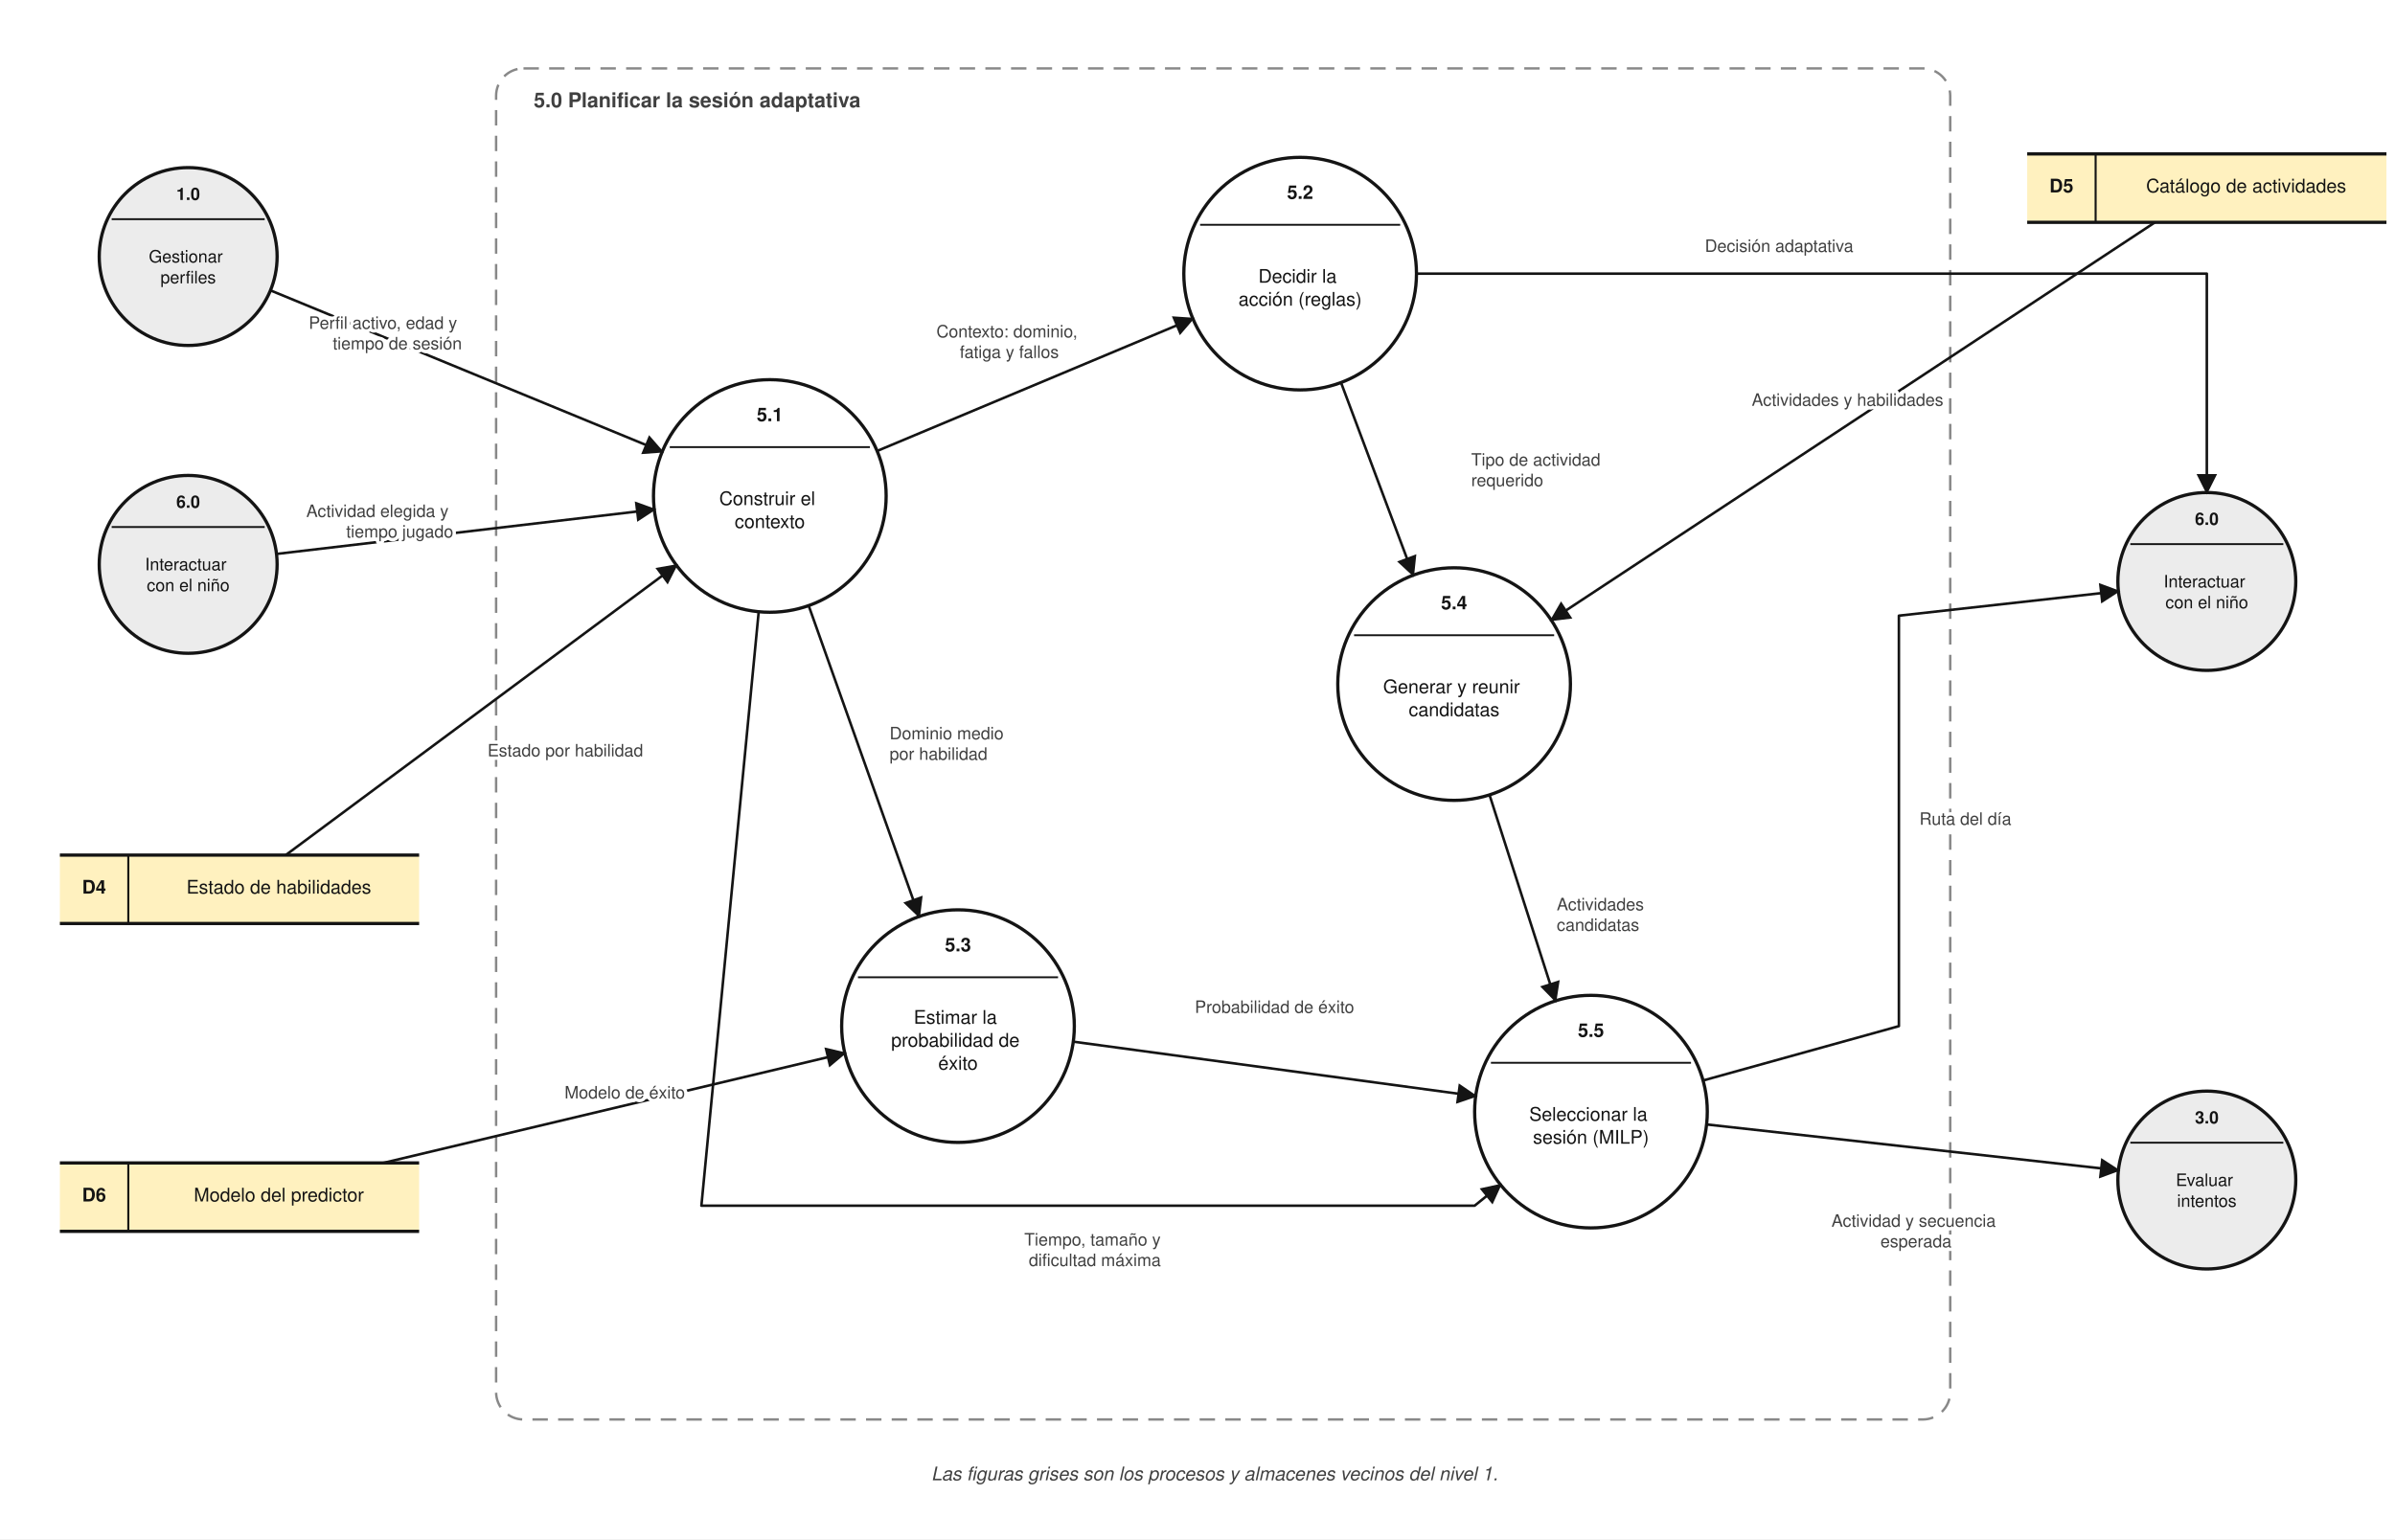
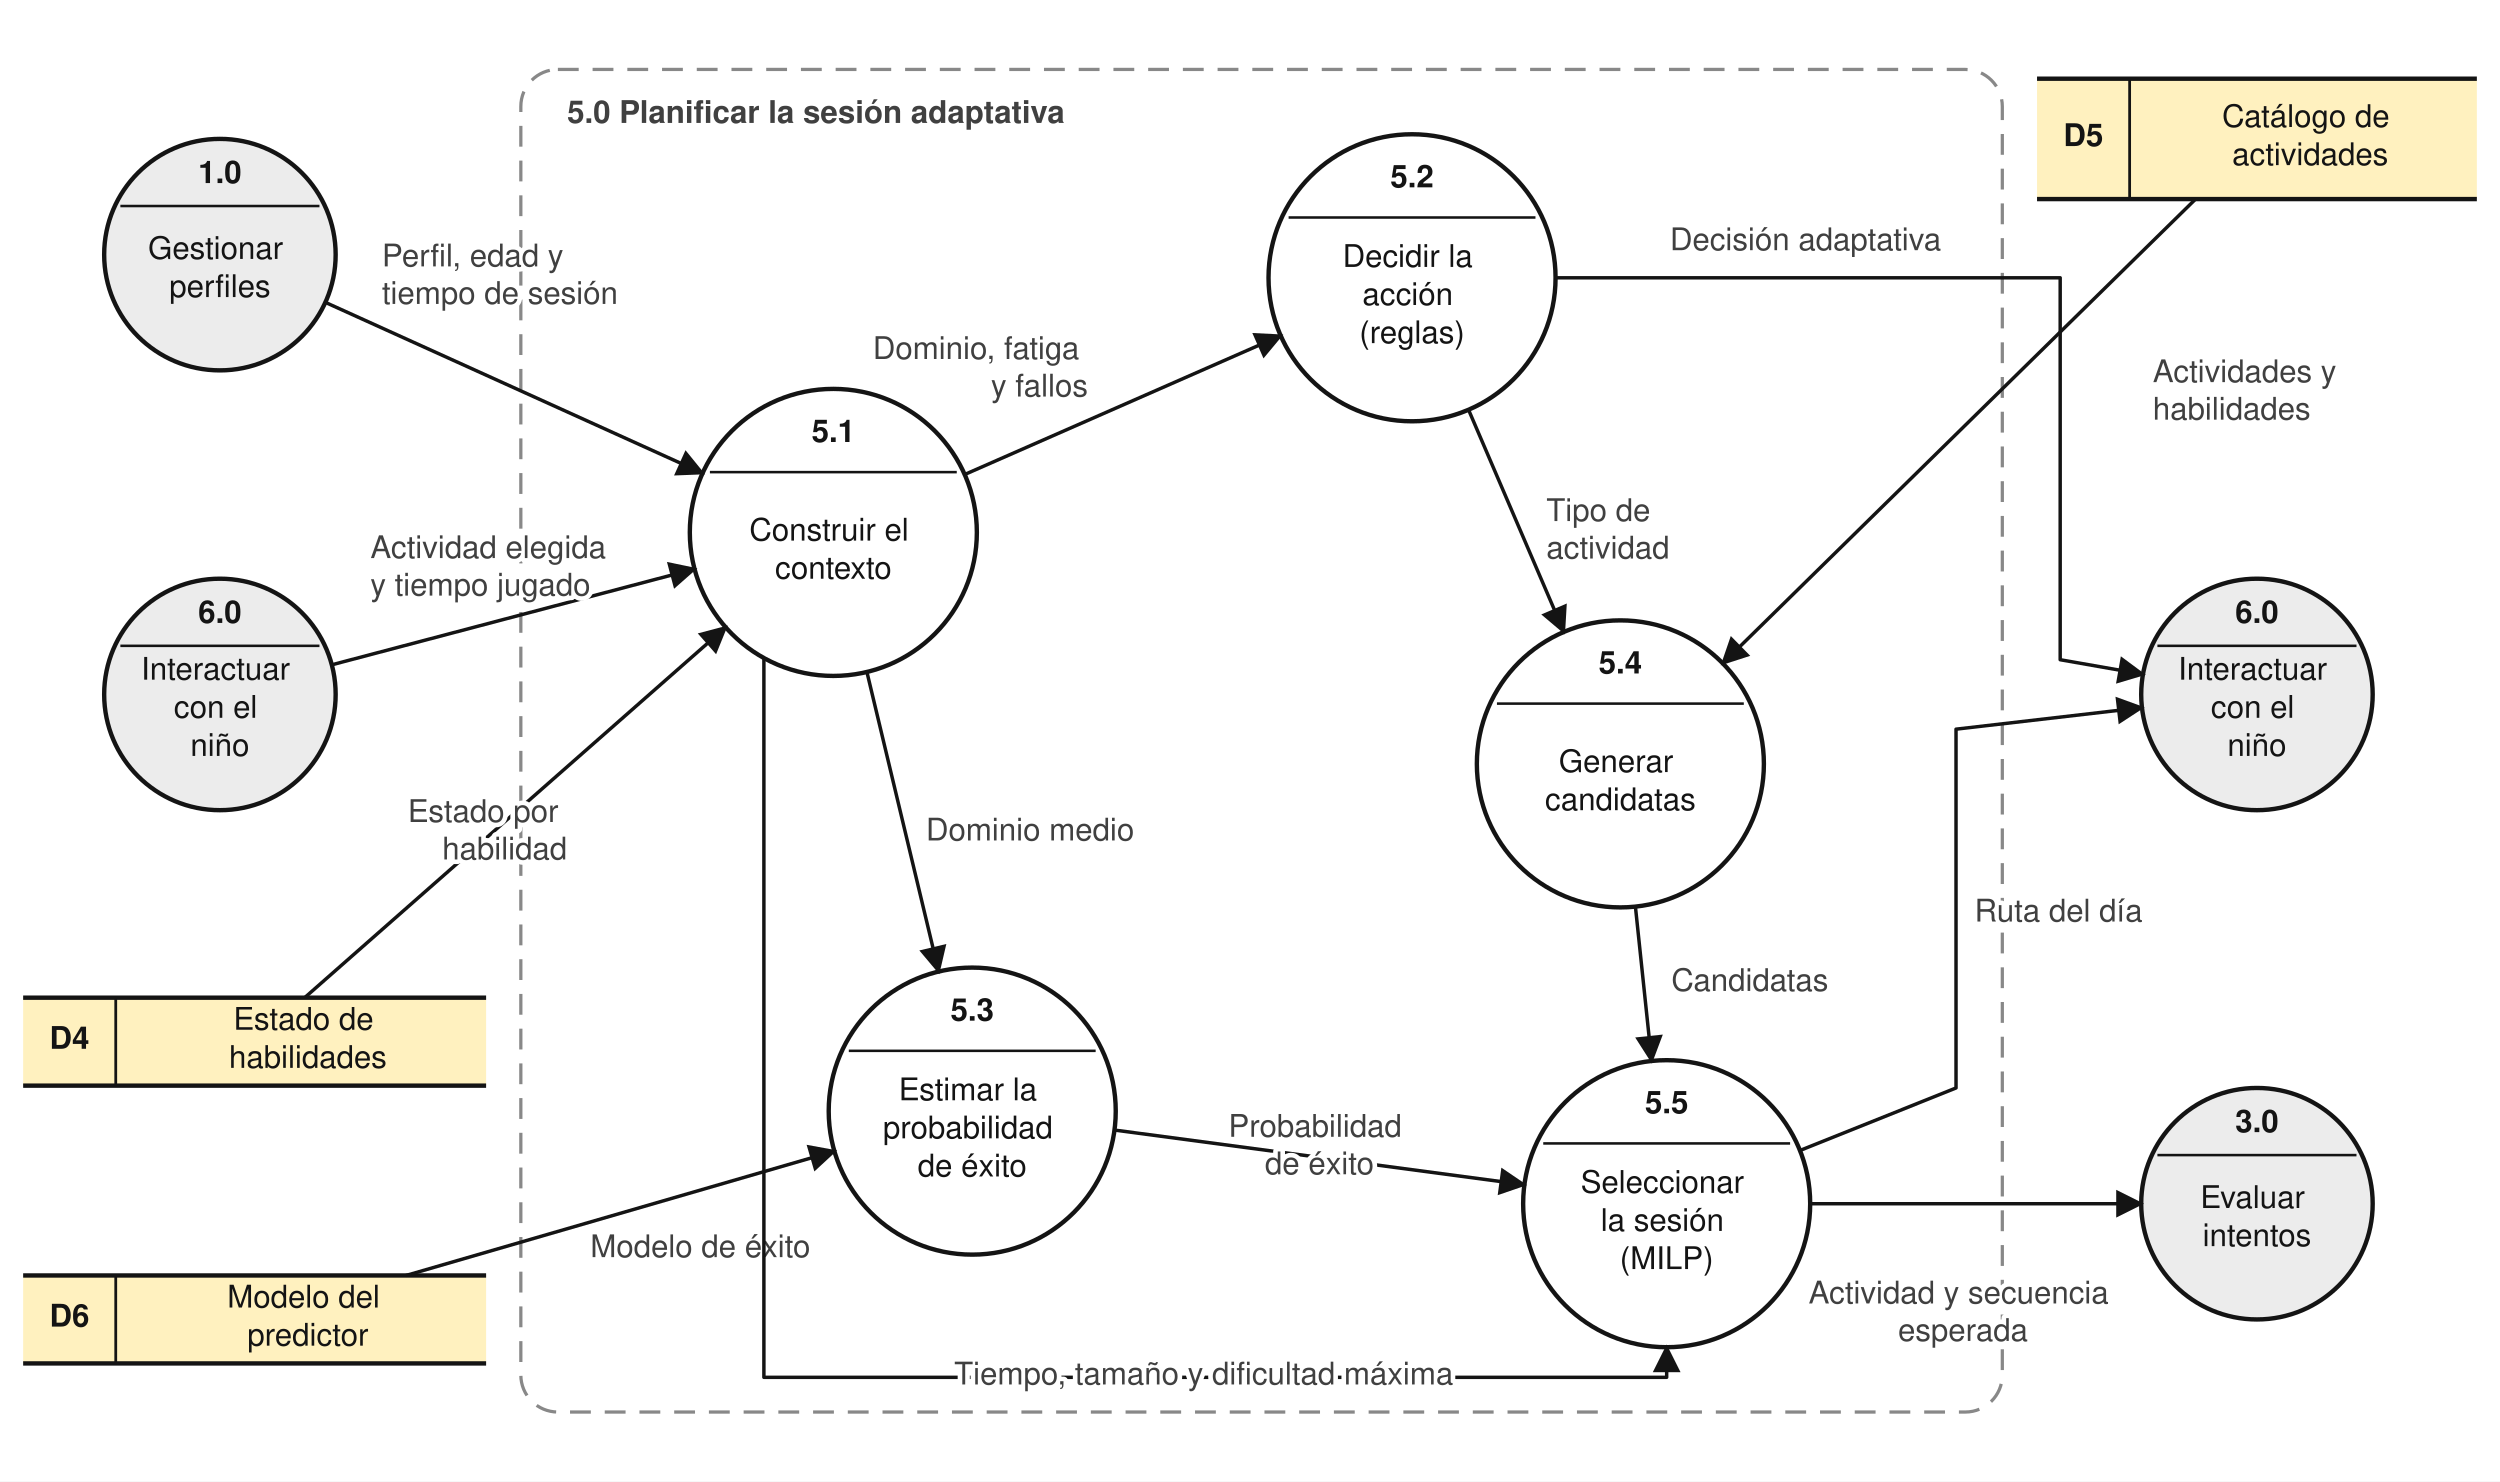
- <svg xmlns="http://www.w3.org/2000/svg" viewBox="0 0 1400 900" font-family="Helvetica, Arial, sans-serif" role="img" aria-label="DFD nivel 2: explosión del proceso 5.0" width="1400" height="900">
-   <rect width="1400" height="900" fill="#fff" />
+ <svg xmlns="http://www.w3.org/2000/svg" viewBox="0 0 1080 640" font-family="Helvetica, Arial, sans-serif" role="img" aria-label="DFD nivel 2: explosión del proceso 5.0" width="1080" height="640">
+   <rect width="1080" height="640" fill="#fff" />
  <defs>
    <marker id="arr" viewBox="0 0 10 10" refX="9" refY="5" markerWidth="8" markerHeight="8" orient="auto-start-reverse">
      <path d="M0,0 L10,5 L0,10 z" fill="#141414" />
    </marker>
    <marker id="arrO" viewBox="0 0 10 10" refX="9" refY="5" markerWidth="8" markerHeight="8" orient="auto-start-reverse">
      <path d="M0,0 L10,5 L0,10 z" fill="#fff" stroke="#141414" stroke-width="1.2" />
    </marker>
    <marker id="dot" viewBox="0 0 10 10" refX="5" refY="5" markerWidth="7" markerHeight="7">
      <circle cx="5" cy="5" r="3.6" fill="#fff" stroke="#141414" stroke-width="1.4" />
    </marker>
    <marker id="arrR" viewBox="0 0 10 10" refX="9" refY="5" markerWidth="8" markerHeight="8" orient="auto-start-reverse">
      <path d="M0,0 L10,5 L0,10 z" fill="#B3261E" />
    </marker>
  </defs>
-   <rect x="290" y="40" width="850" height="790" rx="16" fill="none" stroke="#888" stroke-width="1.4" stroke-dasharray="9 6" />
-   <text x="312" y="60.0" font-size="12" text-anchor="start" dominant-baseline="central" font-weight="700" fill="#404040">5.0 Planificar la sesión adaptativa</text>
-   <circle cx="110" cy="150" r="52" fill="#ECECEC" stroke="#141414" stroke-width="1.9" />
-   <line x1="65.28" y1="128.16" x2="154.72" y2="128.16" stroke="#141414" stroke-width="1.1" />
-   <text x="110" y="114.64" font-size="10" text-anchor="middle" dominant-baseline="central" font-weight="700" fill="#141414">1.0</text>
-   <text x="110" y="151.18" font-size="10" text-anchor="middle" dominant-baseline="central" font-weight="500" fill="#141414">
-     <tspan x="110" dy="0">Gestionar</tspan>
-     <tspan x="110" dy="12.2">perfiles</tspan>
+   <rect x="225" y="30" width="640" height="580" rx="16" fill="none" stroke="#888" stroke-width="1.4" stroke-dasharray="9 6" />
+   <text x="245" y="50.0" font-size="13.5" text-anchor="start" dominant-baseline="central" font-weight="700" fill="#404040">5.0 Planificar la sesión adaptativa</text>
+   <circle cx="95" cy="110" r="50" fill="#ECECEC" stroke="#141414" stroke-width="1.9" />
+   <line x1="52.0" y1="89.0" x2="138.0" y2="89.0" stroke="#141414" stroke-width="1.1" />
+   <text x="95" y="76.0" font-size="13.5" text-anchor="middle" dominant-baseline="central" font-weight="700" fill="#141414">1.0</text>
+   <text x="95" y="108.765" font-size="13.5" text-anchor="middle" dominant-baseline="central" font-weight="500" fill="#141414">
+     <tspan x="95" dy="0">Gestionar</tspan>
+     <tspan x="95" dy="16.47">perfiles</tspan>
  </text>
-   <circle cx="110" cy="330" r="52" fill="#ECECEC" stroke="#141414" stroke-width="1.9" />
-   <line x1="65.28" y1="308.16" x2="154.72" y2="308.16" stroke="#141414" stroke-width="1.1" />
-   <text x="110" y="294.64" font-size="10" text-anchor="middle" dominant-baseline="central" font-weight="700" fill="#141414">6.0</text>
-   <text x="110" y="331.18" font-size="10" text-anchor="middle" dominant-baseline="central" font-weight="500" fill="#141414">
-     <tspan x="110" dy="0">Interactuar</tspan>
-     <tspan x="110" dy="12.2">con el niño</tspan>
+   <circle cx="95" cy="300" r="50" fill="#ECECEC" stroke="#141414" stroke-width="1.9" />
+   <line x1="52.0" y1="279.0" x2="138.0" y2="279.0" stroke="#141414" stroke-width="1.1" />
+   <text x="95" y="266.0" font-size="13.5" text-anchor="middle" dominant-baseline="central" font-weight="700" fill="#141414">6.0</text>
+   <text x="95" y="290.53" font-size="13.5" text-anchor="middle" dominant-baseline="central" font-weight="500" fill="#141414">
+     <tspan x="95" dy="0">Interactuar</tspan>
+     <tspan x="95" dy="16.47">con el</tspan>
+     <tspan x="95" dy="16.47">niño</tspan>
  </text>
-   <rect x="35.0" y="500.0" width="210" height="40" fill="#FFF1BF" stroke="none" />
-   <line x1="35.0" y1="500.0" x2="245.0" y2="500.0" stroke="#141414" stroke-width="1.9" />
-   <line x1="35.0" y1="540.0" x2="245.0" y2="540.0" stroke="#141414" stroke-width="1.9" />
-   <line x1="75.0" y1="500.0" x2="75.0" y2="540.0" stroke="#141414" stroke-width="1.2" />
-   <text x="55.0" y="520.0" font-size="11" text-anchor="middle" dominant-baseline="central" font-weight="700" fill="#141414">D4</text>
-   <text x="163.0" y="520.0" font-size="11" text-anchor="middle" dominant-baseline="central" font-weight="500" fill="#141414">Estado de habilidades</text>
-   <rect x="35.0" y="680.0" width="210" height="40" fill="#FFF1BF" stroke="none" />
-   <line x1="35.0" y1="680.0" x2="245.0" y2="680.0" stroke="#141414" stroke-width="1.9" />
-   <line x1="35.0" y1="720.0" x2="245.0" y2="720.0" stroke="#141414" stroke-width="1.9" />
-   <line x1="75.0" y1="680.0" x2="75.0" y2="720.0" stroke="#141414" stroke-width="1.2" />
-   <text x="55.0" y="700.0" font-size="11" text-anchor="middle" dominant-baseline="central" font-weight="700" fill="#141414">D6</text>
-   <text x="163.0" y="700.0" font-size="11" text-anchor="middle" dominant-baseline="central" font-weight="500" fill="#141414">Modelo del predictor</text>
-   <rect x="1185.0" y="90.0" width="210" height="40" fill="#FFF1BF" stroke="none" />
-   <line x1="1185.0" y1="90.0" x2="1395.0" y2="90.0" stroke="#141414" stroke-width="1.9" />
-   <line x1="1185.0" y1="130.0" x2="1395.0" y2="130.0" stroke="#141414" stroke-width="1.9" />
-   <line x1="1225.0" y1="90.0" x2="1225.0" y2="130.0" stroke="#141414" stroke-width="1.2" />
-   <text x="1205.0" y="110.0" font-size="11" text-anchor="middle" dominant-baseline="central" font-weight="700" fill="#141414">D5</text>
-   <text x="1313.0" y="110.0" font-size="11" text-anchor="middle" dominant-baseline="central" font-weight="500" fill="#141414">Catálogo de actividades</text>
-   <circle cx="1290" cy="340" r="52" fill="#ECECEC" stroke="#141414" stroke-width="1.9" />
-   <line x1="1245.28" y1="318.16" x2="1334.72" y2="318.16" stroke="#141414" stroke-width="1.1" />
-   <text x="1290" y="304.64" font-size="10" text-anchor="middle" dominant-baseline="central" font-weight="700" fill="#141414">6.0</text>
-   <text x="1290" y="341.18" font-size="10" text-anchor="middle" dominant-baseline="central" font-weight="500" fill="#141414">
-     <tspan x="1290" dy="0">Interactuar</tspan>
-     <tspan x="1290" dy="12.2">con el niño</tspan>
+   <rect x="10.0" y="431.0" width="200" height="38" fill="#FFF1BF" stroke="none" />
+   <line x1="10.0" y1="431.0" x2="210.0" y2="431.0" stroke="#141414" stroke-width="1.9" />
+   <line x1="10.0" y1="469.0" x2="210.0" y2="469.0" stroke="#141414" stroke-width="1.9" />
+   <line x1="50.0" y1="431.0" x2="50.0" y2="469.0" stroke="#141414" stroke-width="1.2" />
+   <text x="30.0" y="450.0" font-size="13.5" text-anchor="middle" dominant-baseline="central" font-weight="700" fill="#141414">D4</text>
+   <text x="133.0" y="441.765" font-size="13.5" text-anchor="middle" dominant-baseline="central" font-weight="500" fill="#141414">
+     <tspan x="133.0" dy="0">Estado de</tspan>
+     <tspan x="133.0" dy="16.47">habilidades</tspan>
  </text>
-   <circle cx="1290" cy="690" r="52" fill="#ECECEC" stroke="#141414" stroke-width="1.9" />
-   <line x1="1245.28" y1="668.16" x2="1334.72" y2="668.16" stroke="#141414" stroke-width="1.1" />
-   <text x="1290" y="654.64" font-size="10" text-anchor="middle" dominant-baseline="central" font-weight="700" fill="#141414">3.0</text>
-   <text x="1290" y="691.18" font-size="10" text-anchor="middle" dominant-baseline="central" font-weight="500" fill="#141414">
-     <tspan x="1290" dy="0">Evaluar</tspan>
-     <tspan x="1290" dy="12.2">intentos</tspan>
+   <rect x="10.0" y="551.0" width="200" height="38" fill="#FFF1BF" stroke="none" />
+   <line x1="10.0" y1="551.0" x2="210.0" y2="551.0" stroke="#141414" stroke-width="1.9" />
+   <line x1="10.0" y1="589.0" x2="210.0" y2="589.0" stroke="#141414" stroke-width="1.9" />
+   <line x1="50.0" y1="551.0" x2="50.0" y2="589.0" stroke="#141414" stroke-width="1.2" />
+   <text x="30.0" y="570.0" font-size="13.5" text-anchor="middle" dominant-baseline="central" font-weight="700" fill="#141414">D6</text>
+   <text x="133.0" y="561.765" font-size="13.5" text-anchor="middle" dominant-baseline="central" font-weight="500" fill="#141414">
+     <tspan x="133.0" dy="0">Modelo del</tspan>
+     <tspan x="133.0" dy="16.47">predictor</tspan>
  </text>
-   <circle cx="450" cy="290" r="68" fill="#fff" stroke="#141414" stroke-width="1.9" />
-   <line x1="391.52" y1="261.44" x2="508.48" y2="261.44" stroke="#141414" stroke-width="1.1" />
-   <text x="450" y="243.76" font-size="11" text-anchor="middle" dominant-baseline="central" font-weight="700" fill="#141414">5.1</text>
-   <text x="450" y="292.81" font-size="11" text-anchor="middle" dominant-baseline="central" font-weight="500" fill="#141414">
-     <tspan x="450" dy="0">Construir el</tspan>
-     <tspan x="450" dy="13.42">contexto</tspan>
+   <rect x="880.0" y="34.0" width="190" height="52" fill="#FFF1BF" stroke="none" />
+   <line x1="880.0" y1="34.0" x2="1070.0" y2="34.0" stroke="#141414" stroke-width="1.9" />
+   <line x1="880.0" y1="86.0" x2="1070.0" y2="86.0" stroke="#141414" stroke-width="1.9" />
+   <line x1="920.0" y1="34.0" x2="920.0" y2="86.0" stroke="#141414" stroke-width="1.2" />
+   <text x="900.0" y="60.0" font-size="13.5" text-anchor="middle" dominant-baseline="central" font-weight="700" fill="#141414">D5</text>
+   <text x="998.0" y="51.765" font-size="13.5" text-anchor="middle" dominant-baseline="central" font-weight="500" fill="#141414">
+     <tspan x="998.0" dy="0">Catálogo de</tspan>
+     <tspan x="998.0" dy="16.47">actividades</tspan>
  </text>
-   <circle cx="760" cy="160" r="68" fill="#fff" stroke="#141414" stroke-width="1.9" />
-   <line x1="701.52" y1="131.44" x2="818.48" y2="131.44" stroke="#141414" stroke-width="1.1" />
-   <text x="760" y="113.76" font-size="11" text-anchor="middle" dominant-baseline="central" font-weight="700" fill="#141414">5.2</text>
-   <text x="760" y="162.81" font-size="11" text-anchor="middle" dominant-baseline="central" font-weight="500" fill="#141414">
-     <tspan x="760" dy="0">Decidir la</tspan>
-     <tspan x="760" dy="13.42">acción (reglas)</tspan>
+   <circle cx="975" cy="300" r="50" fill="#ECECEC" stroke="#141414" stroke-width="1.9" />
+   <line x1="932.0" y1="279.0" x2="1018.0" y2="279.0" stroke="#141414" stroke-width="1.1" />
+   <text x="975" y="266.0" font-size="13.5" text-anchor="middle" dominant-baseline="central" font-weight="700" fill="#141414">6.0</text>
+   <text x="975" y="290.53" font-size="13.5" text-anchor="middle" dominant-baseline="central" font-weight="500" fill="#141414">
+     <tspan x="975" dy="0">Interactuar</tspan>
+     <tspan x="975" dy="16.47">con el</tspan>
+     <tspan x="975" dy="16.47">niño</tspan>
  </text>
-   <circle cx="560" cy="600" r="68" fill="#fff" stroke="#141414" stroke-width="1.9" />
-   <line x1="501.52" y1="571.44" x2="618.48" y2="571.44" stroke="#141414" stroke-width="1.1" />
-   <text x="560" y="553.76" font-size="11" text-anchor="middle" dominant-baseline="central" font-weight="700" fill="#141414">5.3</text>
-   <text x="560" y="596.1" font-size="11" text-anchor="middle" dominant-baseline="central" font-weight="500" fill="#141414">
-     <tspan x="560" dy="0">Estimar la</tspan>
-     <tspan x="560" dy="13.42">probabilidad de</tspan>
-     <tspan x="560" dy="13.42">éxito</tspan>
+   <circle cx="975" cy="520" r="50" fill="#ECECEC" stroke="#141414" stroke-width="1.9" />
+   <line x1="932.0" y1="499.0" x2="1018.0" y2="499.0" stroke="#141414" stroke-width="1.1" />
+   <text x="975" y="486.0" font-size="13.5" text-anchor="middle" dominant-baseline="central" font-weight="700" fill="#141414">3.0</text>
+   <text x="975" y="518.765" font-size="13.5" text-anchor="middle" dominant-baseline="central" font-weight="500" fill="#141414">
+     <tspan x="975" dy="0">Evaluar</tspan>
+     <tspan x="975" dy="16.47">intentos</tspan>
  </text>
-   <circle cx="850" cy="400" r="68" fill="#fff" stroke="#141414" stroke-width="1.9" />
-   <line x1="791.52" y1="371.44" x2="908.48" y2="371.44" stroke="#141414" stroke-width="1.1" />
-   <text x="850" y="353.76" font-size="11" text-anchor="middle" dominant-baseline="central" font-weight="700" fill="#141414">5.4</text>
-   <text x="850" y="402.81" font-size="11" text-anchor="middle" dominant-baseline="central" font-weight="500" fill="#141414">
-     <tspan x="850" dy="0">Generar y reunir</tspan>
-     <tspan x="850" dy="13.42">candidatas</tspan>
+   <circle cx="360" cy="230" r="62" fill="#fff" stroke="#141414" stroke-width="1.9" />
+   <line x1="306.68" y1="203.96" x2="413.32" y2="203.96" stroke="#141414" stroke-width="1.1" />
+   <text x="360" y="187.84" font-size="13.5" text-anchor="middle" dominant-baseline="central" font-weight="700" fill="#141414">5.1</text>
+   <text x="360" y="230.445" font-size="13.5" text-anchor="middle" dominant-baseline="central" font-weight="500" fill="#141414">
+     <tspan x="360" dy="0">Construir el</tspan>
+     <tspan x="360" dy="16.47">contexto</tspan>
  </text>
-   <circle cx="930" cy="650" r="68" fill="#fff" stroke="#141414" stroke-width="1.9" />
-   <line x1="871.52" y1="621.44" x2="988.48" y2="621.44" stroke="#141414" stroke-width="1.1" />
-   <text x="930" y="603.76" font-size="11" text-anchor="middle" dominant-baseline="central" font-weight="700" fill="#141414">5.5</text>
-   <text x="930" y="652.81" font-size="11" text-anchor="middle" dominant-baseline="central" font-weight="500" fill="#141414">
-     <tspan x="930" dy="0">Seleccionar la</tspan>
-     <tspan x="930" dy="13.42">sesión (MILP)</tspan>
+   <circle cx="610" cy="120" r="62" fill="#fff" stroke="#141414" stroke-width="1.9" />
+   <line x1="556.68" y1="93.96" x2="663.32" y2="93.96" stroke="#141414" stroke-width="1.1" />
+   <text x="610" y="77.84" font-size="13.5" text-anchor="middle" dominant-baseline="central" font-weight="700" fill="#141414">5.2</text>
+   <text x="610" y="112.21" font-size="13.5" text-anchor="middle" dominant-baseline="central" font-weight="500" fill="#141414">
+     <tspan x="610" dy="0">Decidir la</tspan>
+     <tspan x="610" dy="16.47">acción</tspan>
+     <tspan x="610" dy="16.47">(reglas)</tspan>
  </text>
-   <path d="M158.1,169.8 L387.1,264.1" fill="none" stroke="#141414" stroke-width="1.5" marker-end="url(#arr)" stroke-linejoin="round" />
-   <text x="270" y="190" font-size="10" text-anchor="end" dominant-baseline="central" font-weight="500" fill="#404040" paint-order="stroke" stroke="#fff" stroke-width="4" stroke-linejoin="round">
-     <tspan x="270" dy="0">Perfil activo, edad y</tspan>
-     <tspan x="270" dy="12.0">tiempo de sesión</tspan>
+   <circle cx="420" cy="480" r="62" fill="#fff" stroke="#141414" stroke-width="1.9" />
+   <line x1="366.68" y1="453.96" x2="473.32" y2="453.96" stroke="#141414" stroke-width="1.1" />
+   <text x="420" y="437.84" font-size="13.5" text-anchor="middle" dominant-baseline="central" font-weight="700" fill="#141414">5.3</text>
+   <text x="420" y="472.21" font-size="13.5" text-anchor="middle" dominant-baseline="central" font-weight="500" fill="#141414">
+     <tspan x="420" dy="0">Estimar la</tspan>
+     <tspan x="420" dy="16.47">probabilidad</tspan>
+     <tspan x="420" dy="16.47">de éxito</tspan>
  </text>
-   <path d="M161.6,323.9 L382.5,297.9" fill="none" stroke="#141414" stroke-width="1.5" marker-end="url(#arr)" stroke-linejoin="round" />
-   <text x="265" y="300" font-size="10" text-anchor="end" dominant-baseline="central" font-weight="500" fill="#404040" paint-order="stroke" stroke="#fff" stroke-width="4" stroke-linejoin="round">
-     <tspan x="265" dy="0">Actividad elegida y</tspan>
-     <tspan x="265" dy="12.0">tiempo jugado</tspan>
+   <circle cx="700" cy="330" r="62" fill="#fff" stroke="#141414" stroke-width="1.9" />
+   <line x1="646.68" y1="303.96" x2="753.32" y2="303.96" stroke="#141414" stroke-width="1.1" />
+   <text x="700" y="287.84" font-size="13.5" text-anchor="middle" dominant-baseline="central" font-weight="700" fill="#141414">5.4</text>
+   <text x="700" y="330.445" font-size="13.5" text-anchor="middle" dominant-baseline="central" font-weight="500" fill="#141414">
+     <tspan x="700" dy="0">Generar</tspan>
+     <tspan x="700" dy="16.47">candidatas</tspan>
  </text>
-   <path d="M167.0,500.0 L395.4,330.5" fill="none" stroke="#141414" stroke-width="1.5" marker-end="url(#arr)" stroke-linejoin="round" />
-   <text x="285" y="440" font-size="10" text-anchor="start" dominant-baseline="central" font-weight="500" fill="#404040" paint-order="stroke" stroke="#fff" stroke-width="4" stroke-linejoin="round">
-     <tspan x="285" dy="0">Estado por habilidad</tspan>
+   <circle cx="720" cy="520" r="62" fill="#fff" stroke="#141414" stroke-width="1.9" />
+   <line x1="666.68" y1="493.96" x2="773.32" y2="493.96" stroke="#141414" stroke-width="1.1" />
+   <text x="720" y="477.84" font-size="13.5" text-anchor="middle" dominant-baseline="central" font-weight="700" fill="#141414">5.5</text>
+   <text x="720" y="512.21" font-size="13.5" text-anchor="middle" dominant-baseline="central" font-weight="500" fill="#141414">
+     <tspan x="720" dy="0">Seleccionar</tspan>
+     <tspan x="720" dy="16.47">la sesión</tspan>
+     <tspan x="720" dy="16.47">(MILP)</tspan>
  </text>
-   <path d="M224.0,680.0 L493.8,615.8" fill="none" stroke="#141414" stroke-width="1.5" marker-end="url(#arr)" stroke-linejoin="round" />
-   <text x="330" y="640" font-size="10" text-anchor="start" dominant-baseline="central" font-weight="500" fill="#404040" paint-order="stroke" stroke="#fff" stroke-width="4" stroke-linejoin="round">
-     <tspan x="330" dy="0">Modelo de éxito</tspan>
+   <path d="M140.5,130.6 L303.5,204.4" fill="none" stroke="#141414" stroke-width="1.5" marker-end="url(#arr)" stroke-linejoin="round" />
+   <text x="165" y="112" font-size="13.5" text-anchor="start" dominant-baseline="central" font-weight="500" fill="#404040" paint-order="stroke" stroke="#fff" stroke-width="4" stroke-linejoin="round">
+     <tspan x="165" dy="0">Perfil, edad y</tspan>
+     <tspan x="165" dy="16.2">tiempo de sesión</tspan>
  </text>
-   <path d="M1259.7,130.0 L906.8,362.6" fill="none" stroke="#141414" stroke-width="1.5" marker-end="url(#arr)" stroke-linejoin="round" />
-   <text x="1080" y="235" font-size="10" text-anchor="middle" dominant-baseline="central" font-weight="500" fill="#404040" paint-order="stroke" stroke="#fff" stroke-width="4" stroke-linejoin="round">
-     <tspan x="1080" dy="0">Actividades y habilidades</tspan>
+   <path d="M143.3,287.2 L300.1,245.8" fill="none" stroke="#141414" stroke-width="1.5" marker-end="url(#arr)" stroke-linejoin="round" />
+   <text x="160" y="238" font-size="13.5" text-anchor="start" dominant-baseline="central" font-weight="500" fill="#404040" paint-order="stroke" stroke="#fff" stroke-width="4" stroke-linejoin="round">
+     <tspan x="160" dy="0">Actividad elegida</tspan>
+     <tspan x="160" dy="16.2">y tiempo jugado</tspan>
  </text>
-   <path d="M512.7,263.7 L697.3,186.3" fill="none" stroke="#141414" stroke-width="1.5" marker-end="url(#arr)" stroke-linejoin="round" />
-   <text x="590" y="195" font-size="10" text-anchor="middle" dominant-baseline="central" font-weight="500" fill="#404040" paint-order="stroke" stroke="#fff" stroke-width="4" stroke-linejoin="round">
-     <tspan x="590" dy="0">Contexto: dominio,</tspan>
-     <tspan x="590" dy="12.0">fatiga y fallos</tspan>
+   <path d="M131.6,431.0 L313.5,271.0" fill="none" stroke="#141414" stroke-width="1.5" marker-end="url(#arr)" stroke-linejoin="round" />
+   <text x="245" y="352" font-size="13.5" text-anchor="end" dominant-baseline="central" font-weight="500" fill="#404040" paint-order="stroke" stroke="#fff" stroke-width="4" stroke-linejoin="round">
+     <tspan x="245" dy="0">Estado por</tspan>
+     <tspan x="245" dy="16.2">habilidad</tspan>
  </text>
-   <path d="M472.7,354.1 L537.3,535.9" fill="none" stroke="#141414" stroke-width="1.5" marker-end="url(#arr)" stroke-linejoin="round" />
-   <text x="520" y="430" font-size="10" text-anchor="start" dominant-baseline="central" font-weight="500" fill="#404040" paint-order="stroke" stroke="#fff" stroke-width="4" stroke-linejoin="round">
-     <tspan x="520" dy="0">Dominio medio</tspan>
-     <tspan x="520" dy="12.0">por habilidad</tspan>
+   <path d="M175.4,551.0 L360.5,497.3" fill="none" stroke="#141414" stroke-width="1.5" marker-end="url(#arr)" stroke-linejoin="round" />
+   <text x="255" y="540" font-size="13.5" text-anchor="start" dominant-baseline="central" font-weight="500" fill="#404040" paint-order="stroke" stroke="#fff" stroke-width="4" stroke-linejoin="round">
+     <tspan x="255" dy="0">Modelo de éxito</tspan>
  </text>
-   <path d="M443.5,357.7 L410,705 L862,705 L877.1,692.8" fill="none" stroke="#141414" stroke-width="1.5" marker-end="url(#arr)" stroke-linejoin="round" />
-   <text x="640" y="726" font-size="10" text-anchor="middle" dominant-baseline="central" font-weight="500" fill="#404040" paint-order="stroke" stroke="#fff" stroke-width="4" stroke-linejoin="round">
-     <tspan x="640" dy="0">Tiempo, tamaño y</tspan>
-     <tspan x="640" dy="12.0">dificultad máxima</tspan>
+   <path d="M948.5,86.0 L744.2,286.6" fill="none" stroke="#141414" stroke-width="1.5" marker-end="url(#arr)" stroke-linejoin="round" />
+   <text x="930" y="162" font-size="13.5" text-anchor="start" dominant-baseline="central" font-weight="500" fill="#404040" paint-order="stroke" stroke="#fff" stroke-width="4" stroke-linejoin="round">
+     <tspan x="930" dy="0">Actividades y</tspan>
+     <tspan x="930" dy="16.2">habilidades</tspan>
  </text>
-   <path d="M783.9,223.7 L826.1,336.3" fill="none" stroke="#141414" stroke-width="1.5" marker-end="url(#arr)" stroke-linejoin="round" />
-   <text x="860" y="270" font-size="10" text-anchor="start" dominant-baseline="central" font-weight="500" fill="#404040" paint-order="stroke" stroke="#fff" stroke-width="4" stroke-linejoin="round">
-     <tspan x="860" dy="0">Tipo de actividad</tspan>
-     <tspan x="860" dy="12.0">requerido</tspan>
+   <path d="M416.7,205.0 L553.3,145.0" fill="none" stroke="#141414" stroke-width="1.5" marker-end="url(#arr)" stroke-linejoin="round" />
+   <text x="470" y="152" font-size="13.5" text-anchor="end" dominant-baseline="central" font-weight="500" fill="#404040" paint-order="stroke" stroke="#fff" stroke-width="4" stroke-linejoin="round">
+     <tspan x="470" dy="0">Dominio, fatiga</tspan>
+     <tspan x="470" dy="16.2">y fallos</tspan>
  </text>
-   <path d="M627.4,609.1 L862.6,640.9" fill="none" stroke="#141414" stroke-width="1.5" marker-end="url(#arr)" stroke-linejoin="round" />
-   <text x="745" y="590" font-size="10" text-anchor="middle" dominant-baseline="central" font-weight="500" fill="#404040" paint-order="stroke" stroke="#fff" stroke-width="4" stroke-linejoin="round">
-     <tspan x="745" dy="0">Probabilidad de éxito</tspan>
+   <path d="M374.5,290.3 L405.5,419.7" fill="none" stroke="#141414" stroke-width="1.5" marker-end="url(#arr)" stroke-linejoin="round" />
+   <text x="400" y="360" font-size="13.5" text-anchor="start" dominant-baseline="central" font-weight="500" fill="#404040" paint-order="stroke" stroke="#fff" stroke-width="4" stroke-linejoin="round">
+     <tspan x="400" dy="0">Dominio medio</tspan>
  </text>
-   <path d="M870.7,464.8 L909.3,585.2" fill="none" stroke="#141414" stroke-width="1.5" marker-end="url(#arr)" stroke-linejoin="round" />
-   <text x="910" y="530" font-size="10" text-anchor="start" dominant-baseline="central" font-weight="500" fill="#404040" paint-order="stroke" stroke="#fff" stroke-width="4" stroke-linejoin="round">
-     <tspan x="910" dy="0">Actividades</tspan>
-     <tspan x="910" dy="12.0">candidatas</tspan>
+   <path d="M330.3,284.4 L330,285 L330,595 L720,595 L720.0,582.0" fill="none" stroke="#141414" stroke-width="1.5" marker-end="url(#arr)" stroke-linejoin="round" />
+   <text x="520" y="595" font-size="13.5" text-anchor="middle" dominant-baseline="central" font-weight="500" fill="#404040" paint-order="stroke" stroke="#fff" stroke-width="4" stroke-linejoin="round">
+     <tspan x="520" dy="0">Tiempo, tamaño y dificultad máxima</tspan>
  </text>
-   <path d="M828.0,160.0 L1100,160 L1290,160 L1290.0,288.0" fill="none" stroke="#141414" stroke-width="1.5" marker-end="url(#arr)" stroke-linejoin="round" />
-   <text x="1040" y="145" font-size="10" text-anchor="middle" dominant-baseline="central" font-weight="500" fill="#404040" paint-order="stroke" stroke="#fff" stroke-width="4" stroke-linejoin="round">
-     <tspan x="1040" dy="0">Decisión adaptativa</tspan>
+   <path d="M634.4,177.0 L675.6,273.0" fill="none" stroke="#141414" stroke-width="1.5" marker-end="url(#arr)" stroke-linejoin="round" />
+   <text x="668" y="222" font-size="13.5" text-anchor="start" dominant-baseline="central" font-weight="500" fill="#404040" paint-order="stroke" stroke="#fff" stroke-width="4" stroke-linejoin="round">
+     <tspan x="668" dy="0">Tipo de</tspan>
+     <tspan x="668" dy="16.2">actividad</tspan>
  </text>
-   <path d="M995.5,631.8 L1110,600 L1110,360 L1238.3,345.7" fill="none" stroke="#141414" stroke-width="1.5" marker-end="url(#arr)" stroke-linejoin="round" />
-   <text x="1122" y="480" font-size="10" text-anchor="start" dominant-baseline="central" font-weight="500" fill="#404040" paint-order="stroke" stroke="#fff" stroke-width="4" stroke-linejoin="round">
-     <tspan x="1122" dy="0">Ruta del día</tspan>
+   <path d="M481.5,488.2 L658.5,511.8" fill="none" stroke="#141414" stroke-width="1.5" marker-end="url(#arr)" stroke-linejoin="round" />
+   <text x="570" y="488" font-size="13.5" text-anchor="middle" dominant-baseline="central" font-weight="500" fill="#404040" paint-order="stroke" stroke="#fff" stroke-width="4" stroke-linejoin="round">
+     <tspan x="570" dy="0">Probabilidad</tspan>
+     <tspan x="570" dy="16.2">de éxito</tspan>
  </text>
-   <path d="M997.6,657.5 L1238.3,684.3" fill="none" stroke="#141414" stroke-width="1.5" marker-end="url(#arr)" stroke-linejoin="round" />
-   <text x="1120" y="715" font-size="10" text-anchor="middle" dominant-baseline="central" font-weight="500" fill="#404040" paint-order="stroke" stroke="#fff" stroke-width="4" stroke-linejoin="round">
-     <tspan x="1120" dy="0">Actividad y secuencia</tspan>
-     <tspan x="1120" dy="12.0">esperada</tspan>
+   <path d="M706.5,391.7 L713.5,458.3" fill="none" stroke="#141414" stroke-width="1.5" marker-end="url(#arr)" stroke-linejoin="round" />
+   <text x="722" y="425" font-size="13.5" text-anchor="start" dominant-baseline="central" font-weight="500" fill="#404040" paint-order="stroke" stroke="#fff" stroke-width="4" stroke-linejoin="round">
+     <tspan x="722" dy="0">Candidatas</tspan>
  </text>
-   <text x="710" y="862.0" font-size="11" text-anchor="middle" dominant-baseline="central" font-weight="500" fill="#404040" font-style="italic">Las figuras grises son los procesos y almacenes vecinos del nivel 1.</text>
+   <path d="M672.0,120.0 L890,120 L890,285 L925.8,291.3" fill="none" stroke="#141414" stroke-width="1.5" marker-end="url(#arr)" stroke-linejoin="round" />
+   <text x="780" y="105" font-size="13.5" text-anchor="middle" dominant-baseline="central" font-weight="500" fill="#404040" paint-order="stroke" stroke="#fff" stroke-width="4" stroke-linejoin="round">
+     <tspan x="780" dy="0">Decisión adaptativa</tspan>
+   </text>
+   <path d="M777.6,497.0 L845,470 L845,315 L925.3,305.7" fill="none" stroke="#141414" stroke-width="1.5" marker-end="url(#arr)" stroke-linejoin="round" />
+   <text x="853" y="395" font-size="13.5" text-anchor="start" dominant-baseline="central" font-weight="500" fill="#404040" paint-order="stroke" stroke="#fff" stroke-width="4" stroke-linejoin="round">
+     <tspan x="853" dy="0">Ruta del día</tspan>
+   </text>
+   <path d="M782.0,520.0 L925.0,520.0" fill="none" stroke="#141414" stroke-width="1.5" marker-end="url(#arr)" stroke-linejoin="round" />
+   <text x="848" y="560" font-size="13.5" text-anchor="middle" dominant-baseline="central" font-weight="500" fill="#404040" paint-order="stroke" stroke="#fff" stroke-width="4" stroke-linejoin="round">
+     <tspan x="848" dy="0">Actividad y secuencia</tspan>
+     <tspan x="848" dy="16.2">esperada</tspan>
+   </text>
</svg>
